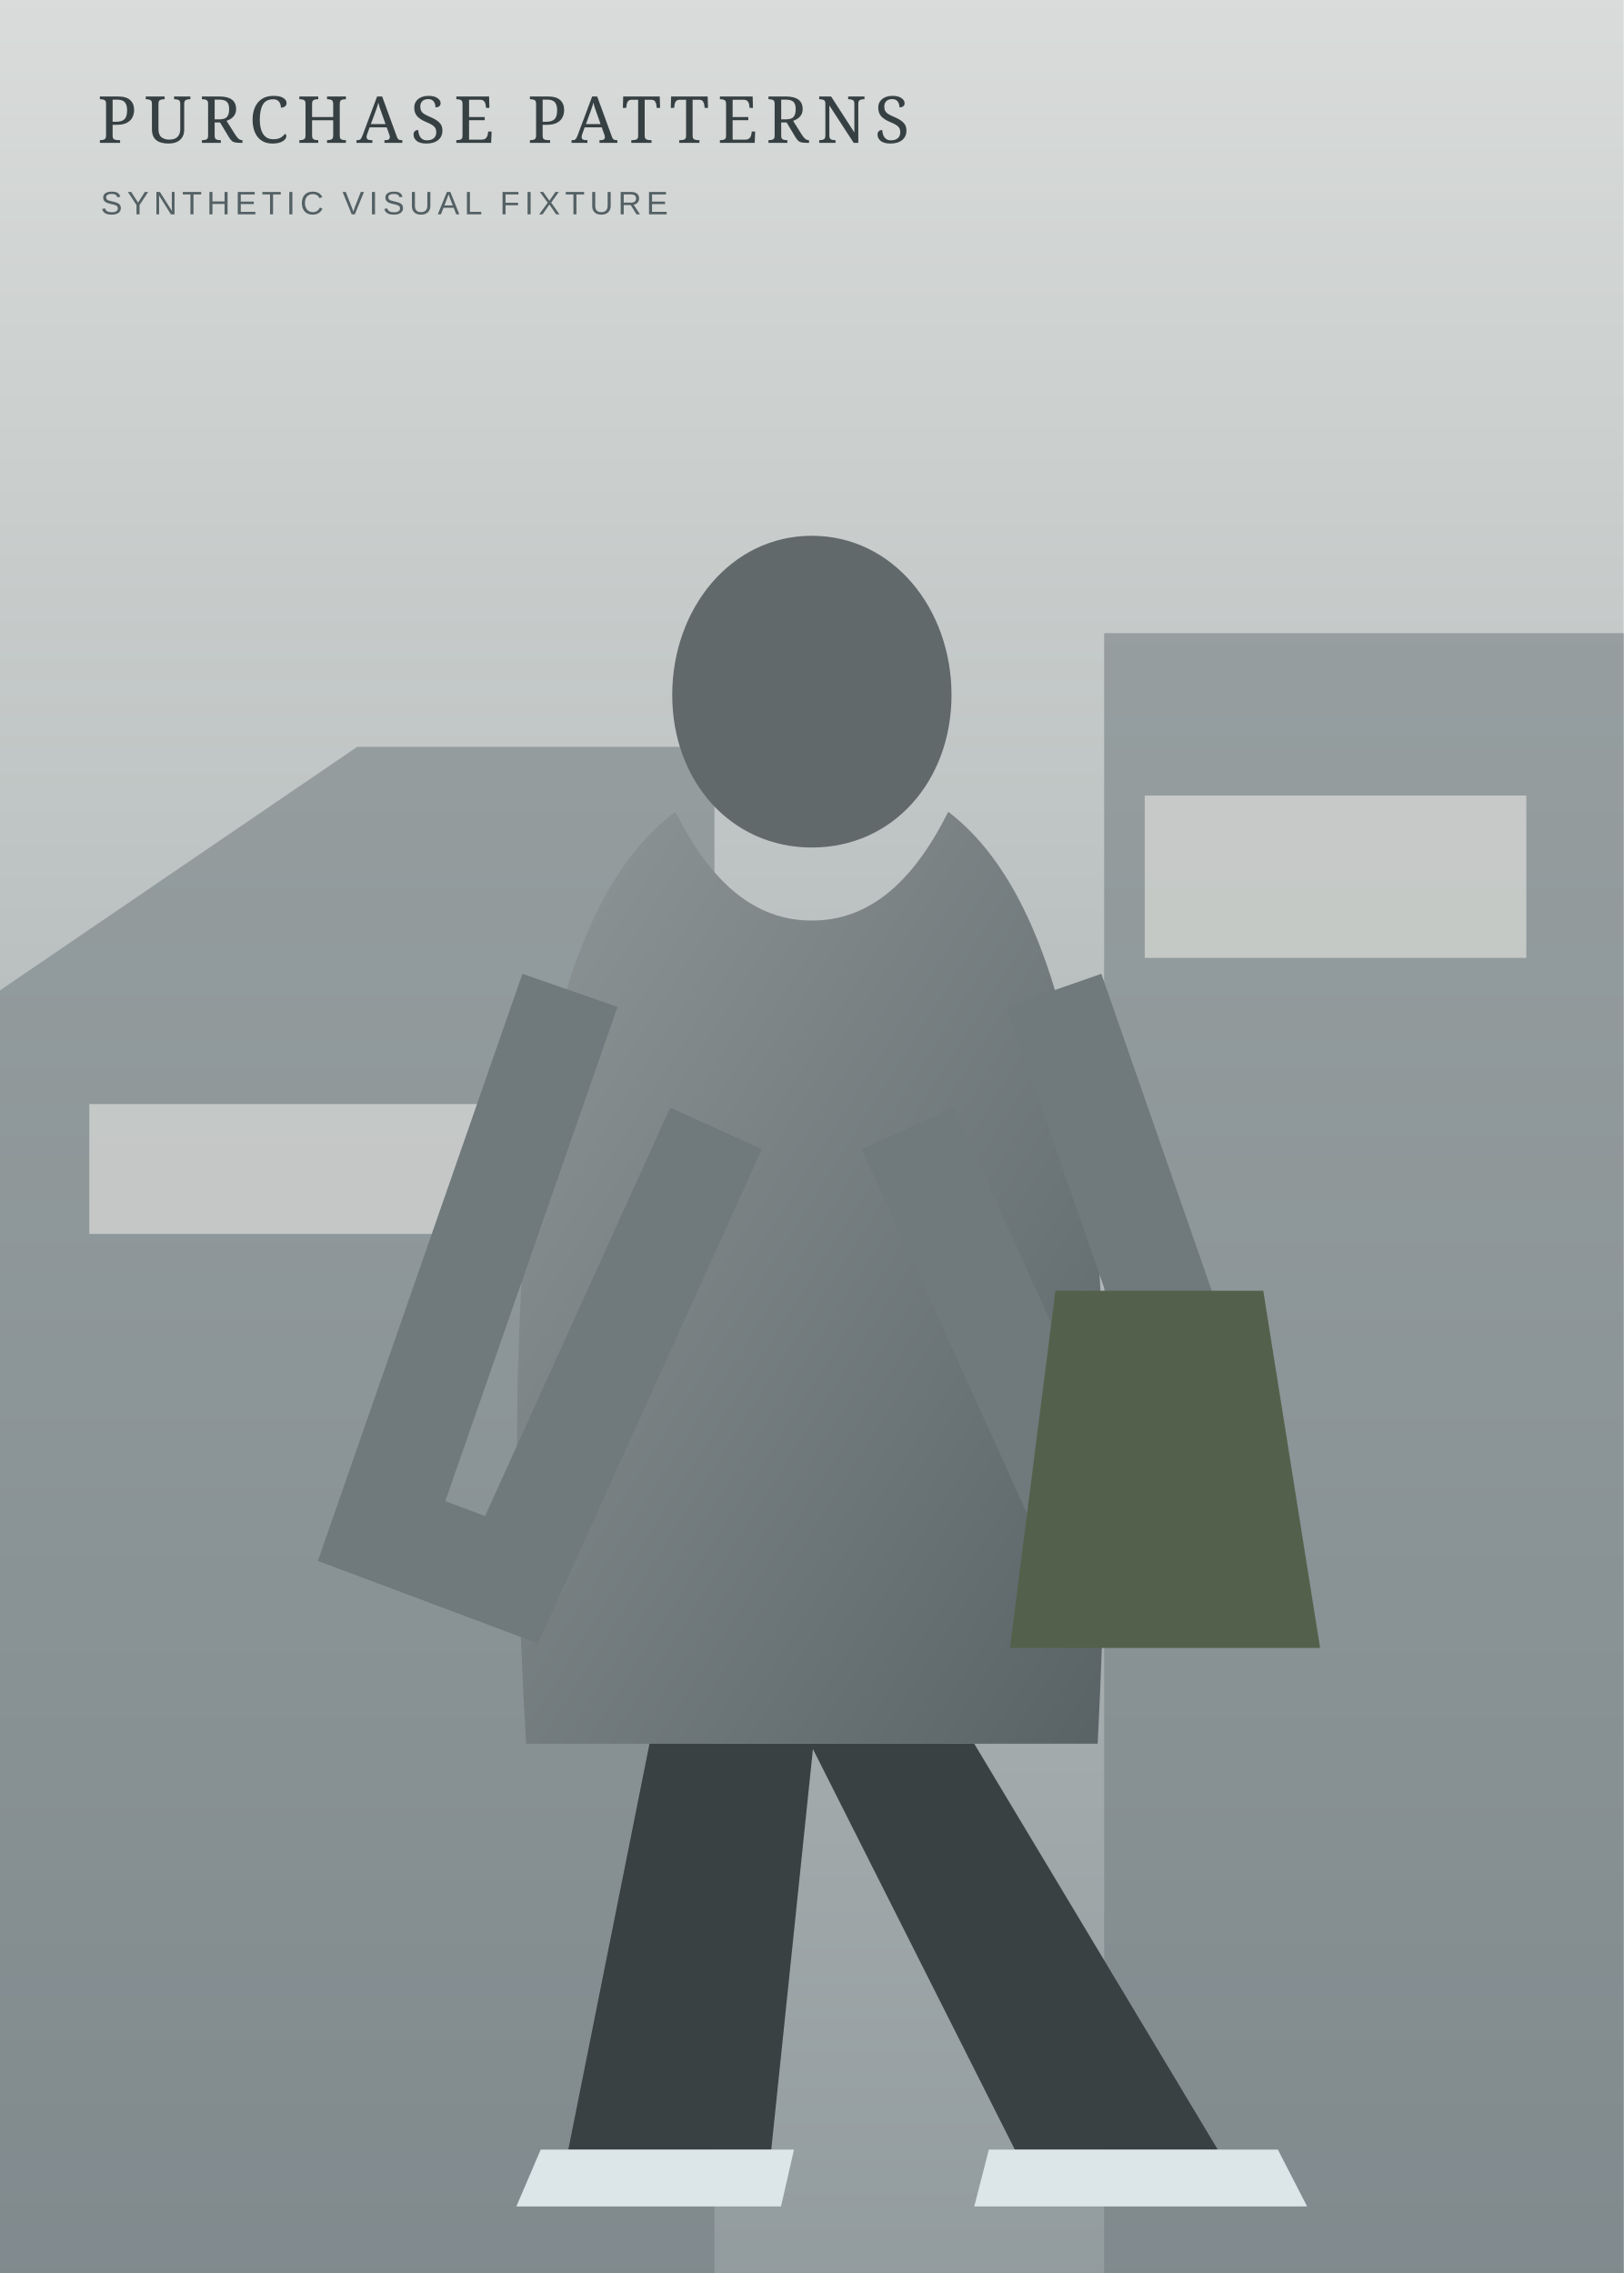
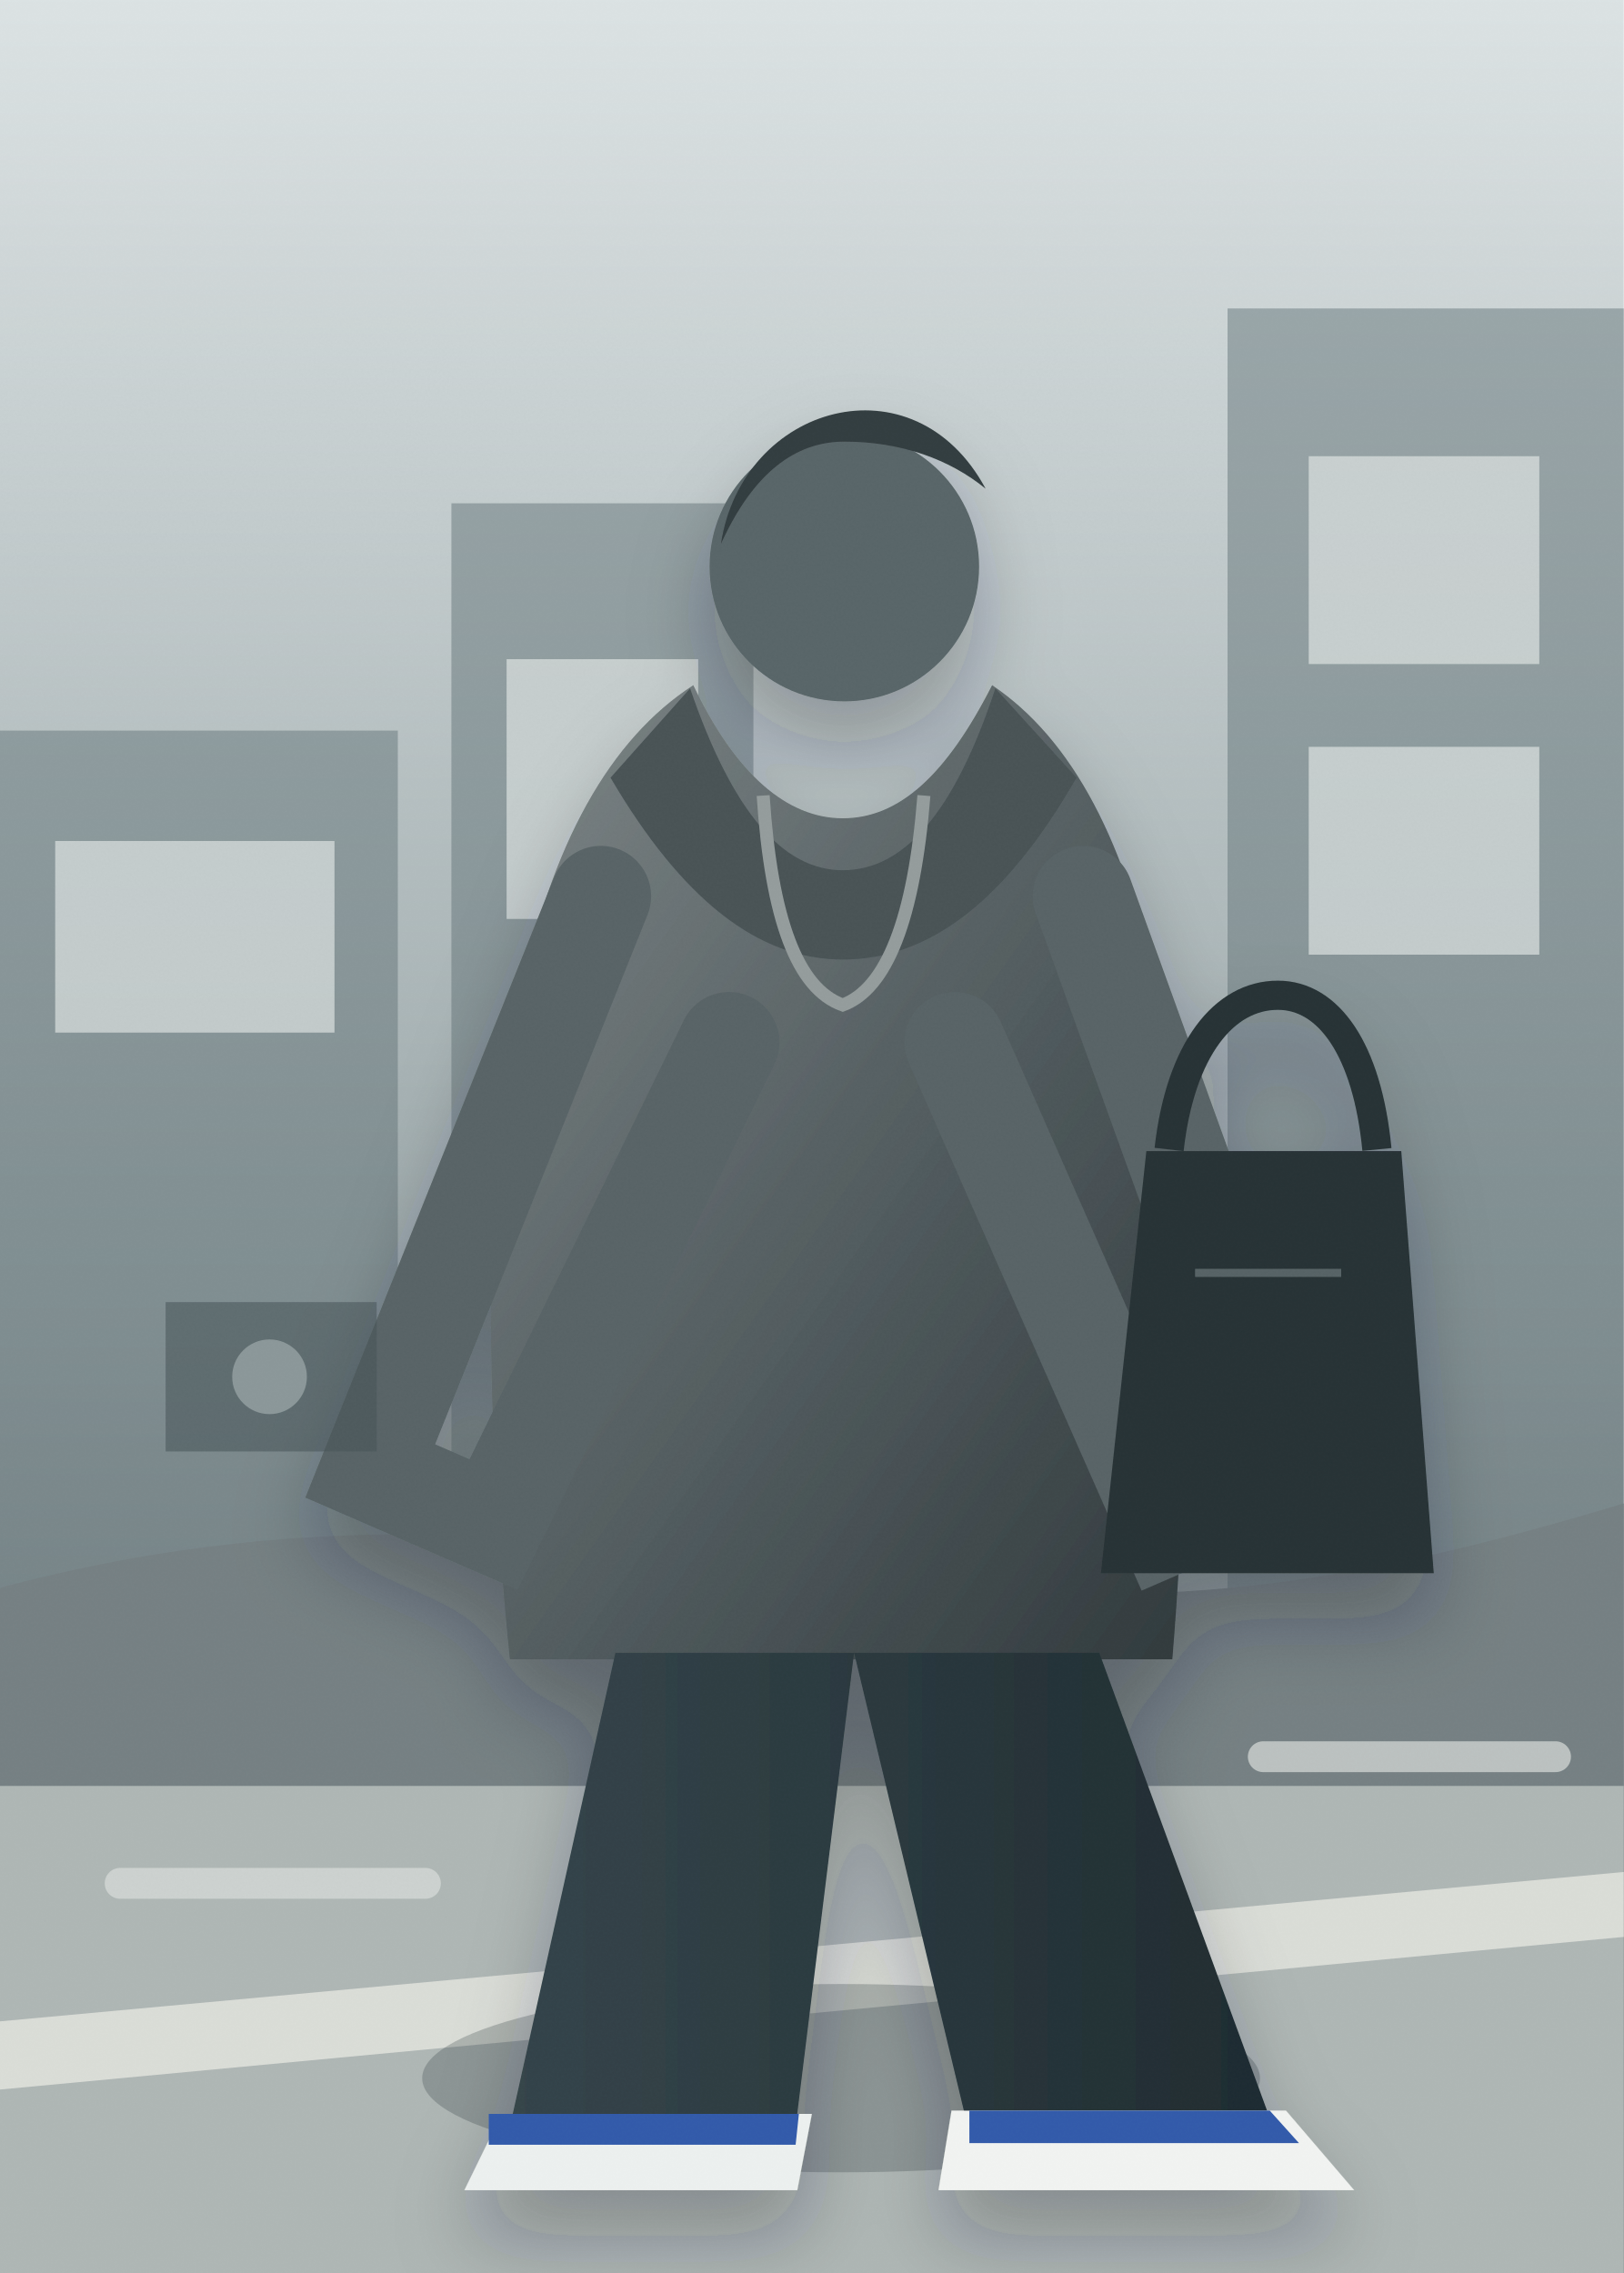
<svg xmlns="http://www.w3.org/2000/svg" viewBox="0 0 1000 1400" role="img" aria-labelledby="title desc">
  <defs>
-     <linearGradient id="bg" x1="0" y1="0" x2="0" y2="1">
-       <stop stop-color="#d9dcda" />
-       <stop offset="1" stop-color="#929b9e" />
+     <linearGradient id="city" x1="0" y1="0" x2="0" y2="1">
+       <stop stop-color="#dce3e4" />
+       <stop offset=".58" stop-color="#9ba7a9" />
+       <stop offset="1" stop-color="#647276" />
    </linearGradient>
    <linearGradient id="hoodie" x1="0" y1="0" x2="1" y2="1">
-       <stop stop-color="#8f9697" />
-       <stop offset="1" stop-color="#596366" />
+       <stop stop-color="#7d8586" />
+       <stop offset=".52" stop-color="#535d60" />
+       <stop offset="1" stop-color="#30393c" />
    </linearGradient>
+     <linearGradient id="denim" x1="0" y1="0" x2="1" y2="0">
+       <stop stop-color="#34444a" />
+       <stop offset="1" stop-color="#1e2b30" />
+     </linearGradient>
+     <filter id="soft-shadow" x="-30%" y="-30%" width="160%" height="180%">
+       <feDropShadow dx="0" dy="28" stdDeviation="24" flood-color="#1f292c" flood-opacity=".28" />
+     </filter>
+     <filter id="grain" x="0" y="0" width="100%" height="100%">
+       <feTurbulence type="fractalNoise" baseFrequency=".68" numOctaves="2" seed="11" result="noise" />
+       <feColorMatrix in="noise" type="saturate" values="0" result="mono" />
+       <feComponentTransfer in="mono">
+         <feFuncA type="table" tableValues="0 .05" />
+       </feComponentTransfer>
+     </filter>
  </defs>
-   <rect width="1000" height="1400" fill="url(#bg)" />
-   <path d="M0 610 220 460h220v940H0zm680-220h320v1010H680z" fill="#737e82" opacity=".58" />
-   <path d="M55 680h315v80H55zm650-190h235v100H705z" fill="#e8e7e2" opacity=".6" />
-   <path d="M500 330c50 0 86 45 86 98s-36 94-86 94-86-41-86-94 36-98 86-98" fill="#62696a" />
-   <path d="M416 500c-78 58-112 225-92 574h352c18-349-16-516-92-574-22 44-49 67-84 67s-62-23-84-67" fill="url(#hoodie)" />
-   <path d="M351 610 235 943l80 30 126-278m208-85 116 333-80 30-126-278" fill="none" stroke="#70797b" stroke-width="62" />
-   <path d="M400 1074h101l-26 250H350zm99 0h101l150 250H625z" fill="#394143" />
-   <path d="M333 1324h156l-8 35H318zm276 0h178l18 35H600z" fill="#dce5e8" />
-   <path d="M650 795h128l35 220H622z" fill="#53614c" />
-   <text x="60" y="88" fill="#364043" font-family="Georgia, serif" font-size="40" letter-spacing="5">PURCHASE PATTERNS</text>
-   <text x="62" y="132" fill="#536064" font-family="Arial, sans-serif" font-size="20" letter-spacing="3">SYNTHETIC VISUAL FIXTURE</text>
+   <rect width="1000" height="1400" fill="url(#city)" />
+   <path d="M0 450h245v850H0zM278 310h186v990H278zM756 190h244v1110H756z" fill="#617075" opacity=".48" />
+   <path d="M34 518h172v118H34zm278-112h118v160H312zm494-125h142v128H806zm0 179h142v128H806z" fill="#e7ecea" opacity=".62" />
+   <path d="M0 978c202-54 363-31 536-7 174 25 298 5 464-45v474H0z" fill="#758083" />
+   <path d="M0 1100h1000v300H0z" fill="#aeb6b4" />
+   <path d="m0 1245 1000-92v40L0 1287z" fill="#e4e5df" opacity=".82" />
+   <path d="M74 1160h188M778 1082h180" stroke="#d8ddda" stroke-width="19" stroke-linecap="round" opacity=".7" />
+   <ellipse cx="518" cy="1280" rx="258" ry="58" fill="#263337" opacity=".25" />
+   <g filter="url(#soft-shadow)">
+     <circle cx="520" cy="349" r="83" fill="#596568" />
+     <path d="M444 335c13-86 119-116 163-34-22-18-52-29-87-29-30 0-56 19-76 63" fill="#323c3f" />
+     <path d="M427 422c-102 66-148 257-113 600h408c28-345-13-534-111-600-28 55-57 82-92 82-34 0-66-27-92-82" fill="url(#hoodie)" />
+     <path d="M425 424c26 76 57 112 94 112 38 0 69-36 94-112l50 55c-43 75-90 112-144 112-52 0-99-37-143-112z" fill="#485255" />
+     <path d="M470 490c5 76 21 119 49 129 27-10 44-53 50-129" fill="none" stroke="#949c9c" stroke-width="8" />
+     <path d="M370 552 228 906l76 33 145-297M667 552l128 354-76 33-131-297" fill="none" stroke="#586366" stroke-width="62" stroke-linecap="round" />
+     <path d="M379 1018h147l-36 292H314zm147 0h151l107 292H596z" fill="url(#denim)" />
+     <path d="M309 1302h191l-9 47H286z" fill="#ecf0ef" />
+     <path d="M586 1300h206l42 49H578z" fill="#f1f3f1" />
+     <path d="M301 1302h191l-2 19H301zM597 1300h185l18 20H597z" fill="#315aaa" />
+     <path d="M706 709h157l20 260H678z" fill="#273235" />
+     <path d="M720 708c7-62 34-95 67-95 31 0 55 33 61 95" fill="none" stroke="#273235" stroke-width="18" />
+     <path d="M736 784h90" stroke="#657175" stroke-width="5" opacity=".75" />
+   </g>
+   <path d="M102 802h130v92H102z" fill="#465256" opacity=".55" />
+   <circle cx="166" cy="848" r="23" fill="#9eaaab" opacity=".7" />
+   <rect width="1000" height="1400" filter="url(#grain)" opacity=".42" />
</svg>
